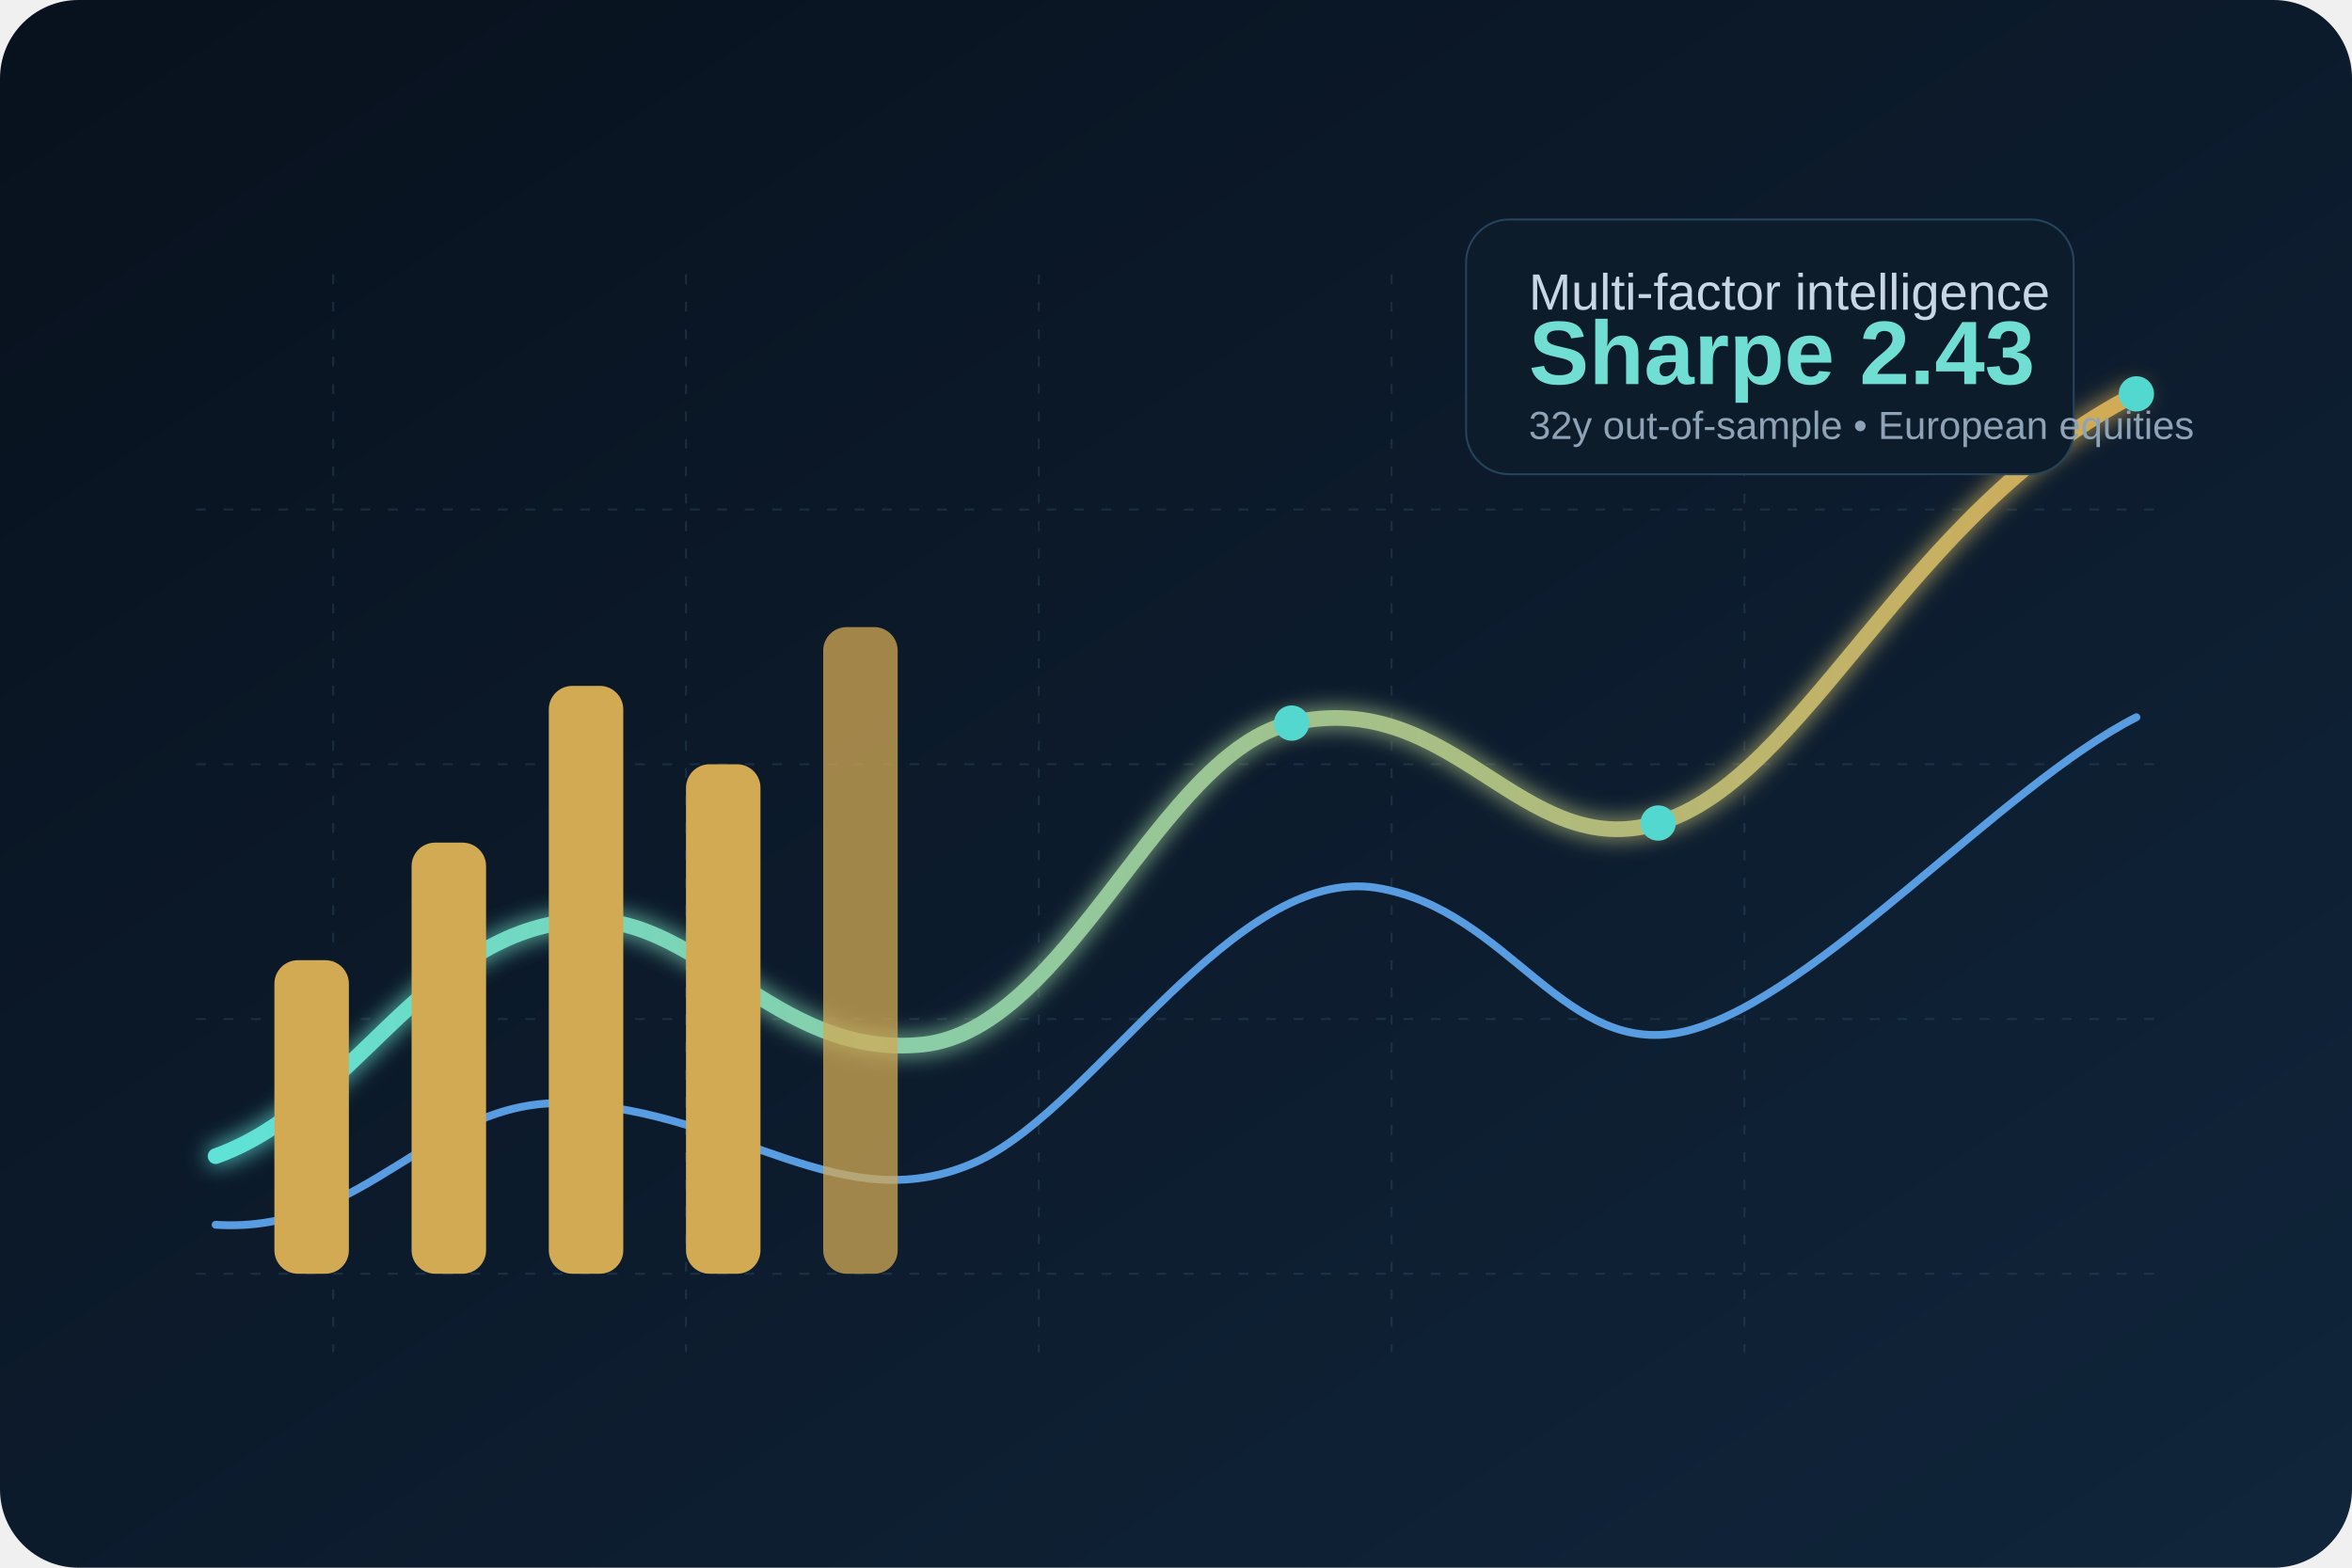
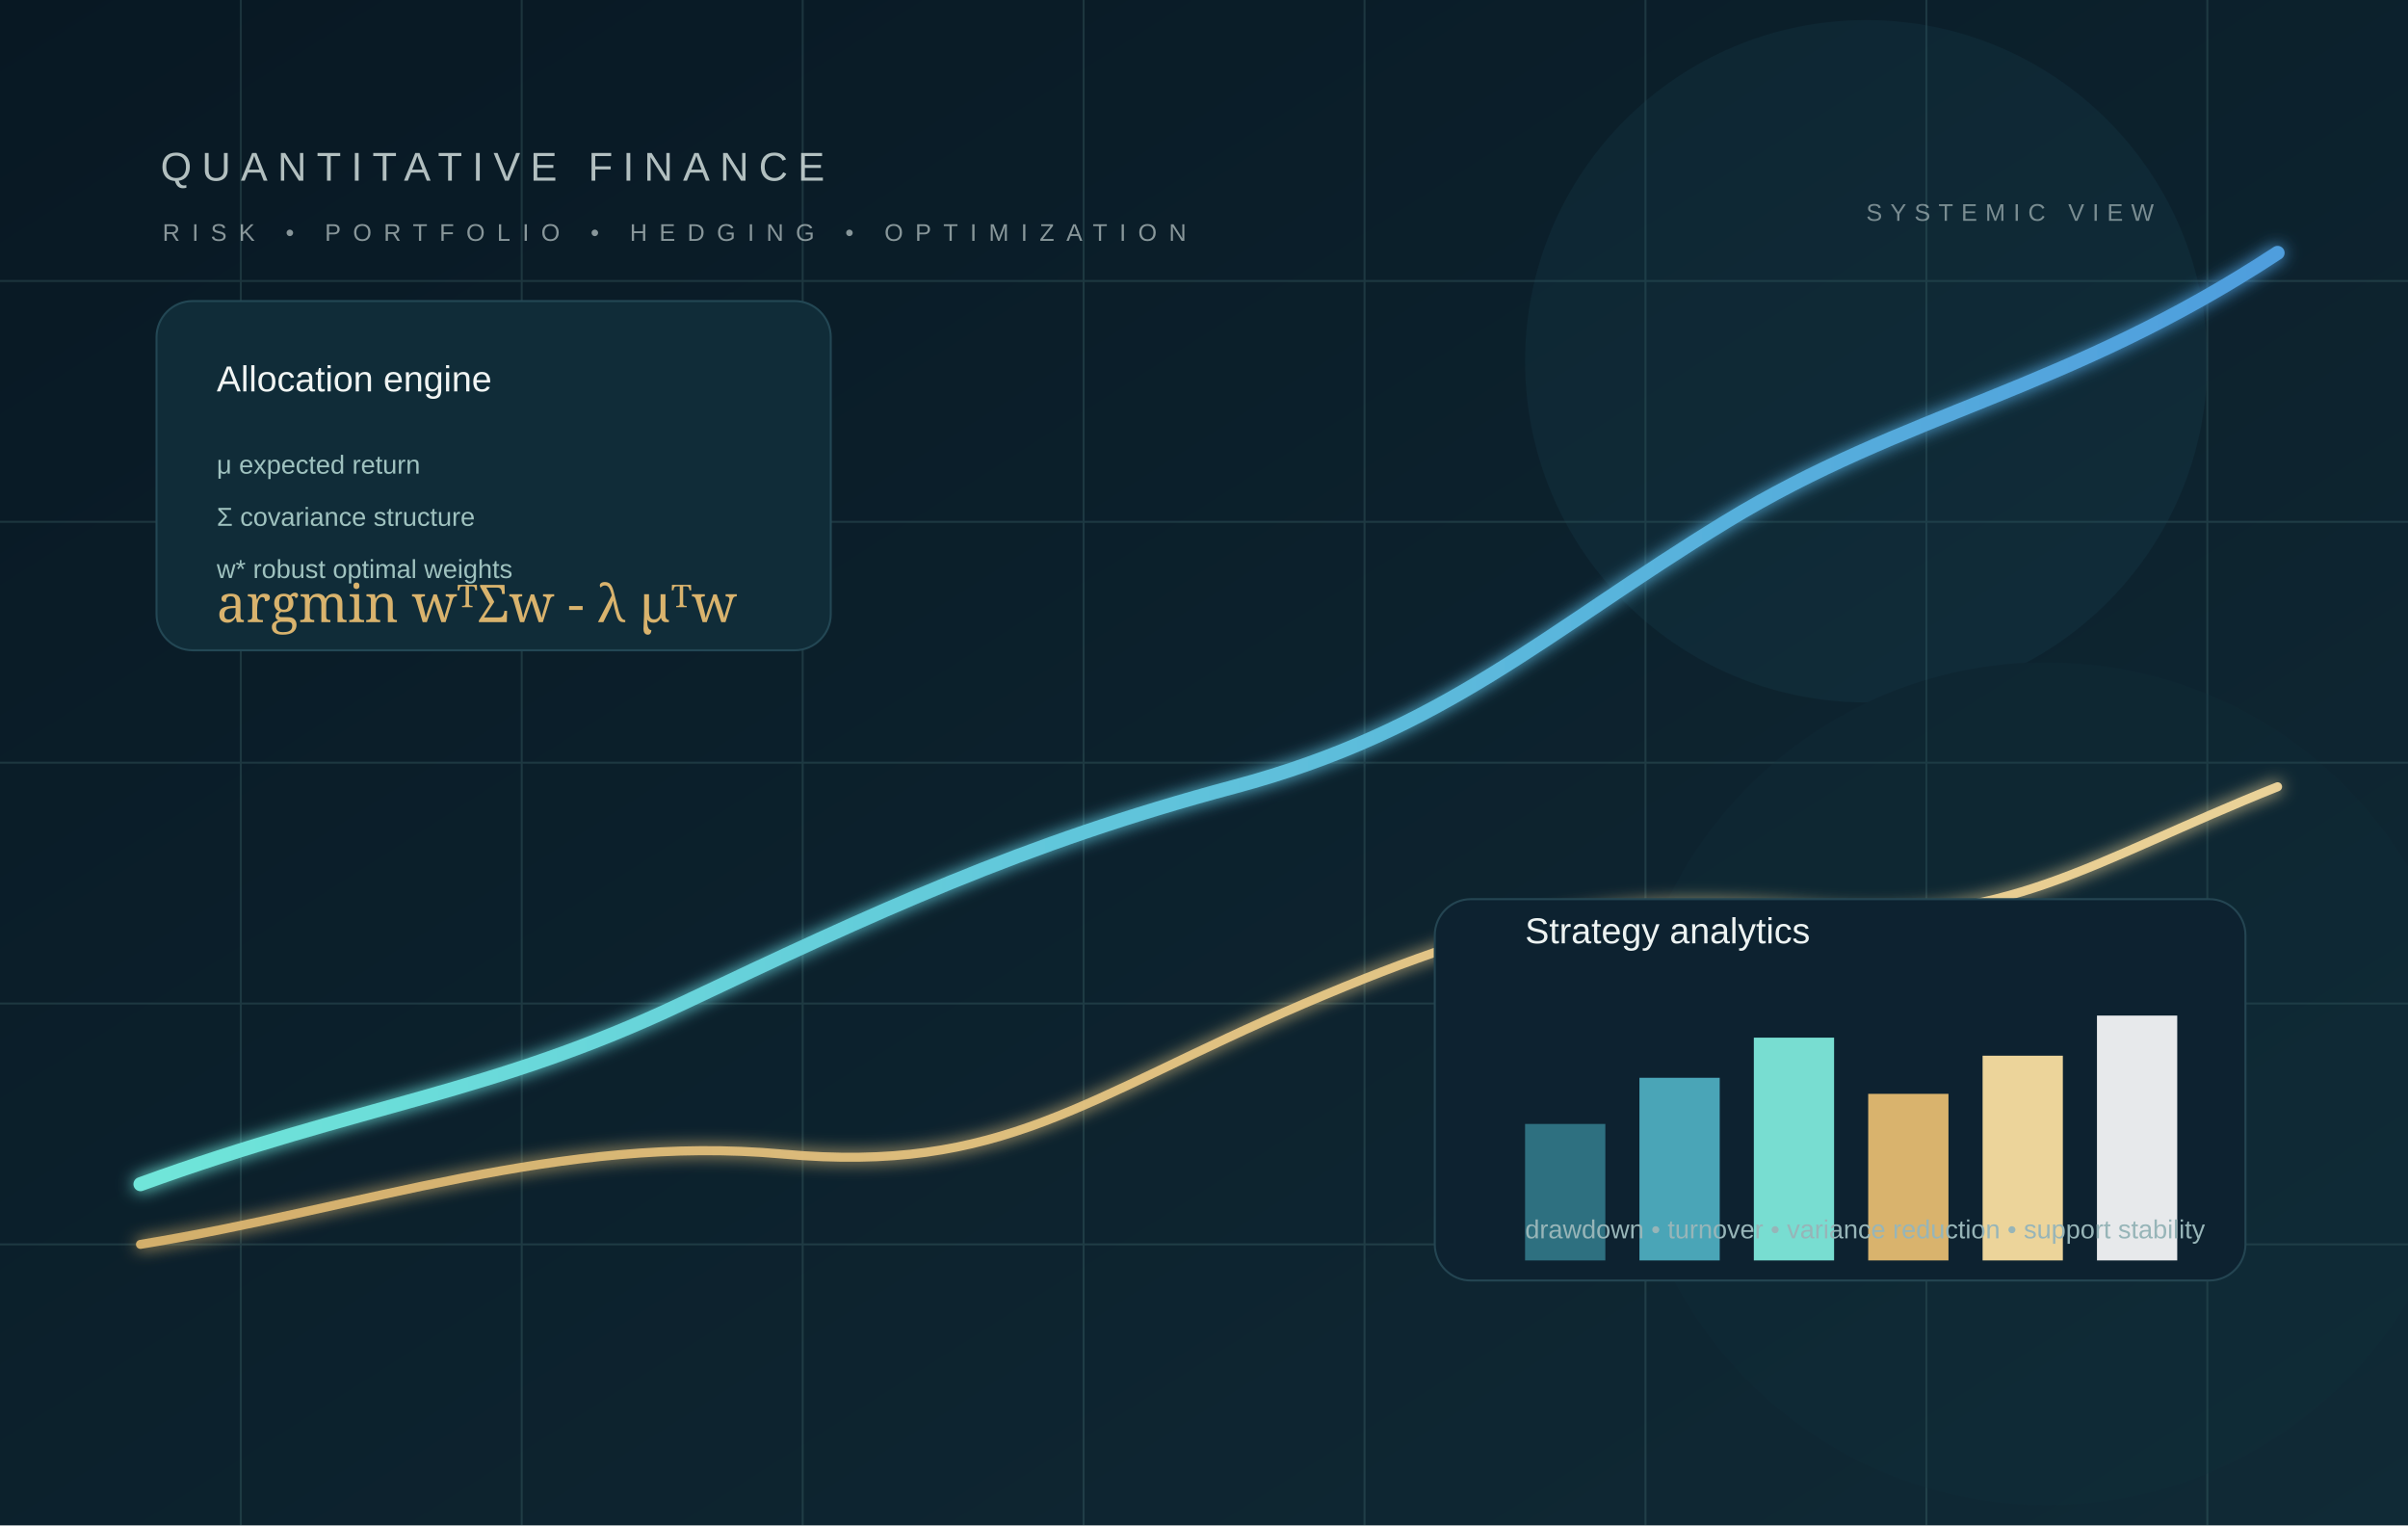
- <svg xmlns="http://www.w3.org/2000/svg" width="1200" height="800" viewBox="0 0 1200 800" fill="none">
+ <svg xmlns="http://www.w3.org/2000/svg" viewBox="0 0 1200 760" role="img" aria-labelledby="t d">
  <defs>
    <linearGradient id="bg" x1="0" y1="0" x2="1" y2="1">
-       <stop stop-color="#08111d" />
-       <stop offset="1" stop-color="#10253b" />
+       <stop offset="0%" stop-color="#081823" />
+       <stop offset="100%" stop-color="#102a36" />
    </linearGradient>
-     <linearGradient id="line1" x1="0" y1="0" x2="1" y2="0">
-       <stop stop-color="#5fe2d7" />
-       <stop offset="1" stop-color="#d3aa54" />
+     <linearGradient id="teal" x1="0" y1="0" x2="1" y2="0">
+       <stop offset="0%" stop-color="#6fe5d9" />
+       <stop offset="100%" stop-color="#4f9edd" />
+     </linearGradient>
+     <linearGradient id="gold" x1="0" y1="0" x2="1" y2="0">
+       <stop offset="0%" stop-color="#d9b36d" />
+       <stop offset="100%" stop-color="#f2d79b" />
    </linearGradient>
    <filter id="glow">
-       <feGaussianBlur stdDeviation="6" result="b" />
+       <feGaussianBlur stdDeviation="4" result="b" />
      <feMerge>
        <feMergeNode in="b" />
        <feMergeNode in="SourceGraphic" />
      </feMerge>
    </filter>
  </defs>
-   <rect width="1200" height="800" rx="40" fill="url(#bg)" />
-   <g opacity=".35">
-     <path d="M100 650H1100" stroke="#36556c" stroke-dasharray="5 9" />
-     <path d="M100 520H1100" stroke="#36556c" stroke-dasharray="5 9" />
-     <path d="M100 390H1100" stroke="#36556c" stroke-dasharray="5 9" />
-     <path d="M100 260H1100" stroke="#36556c" stroke-dasharray="5 9" />
-     <path d="M170 140V690" stroke="#36556c" stroke-dasharray="5 9" />
-     <path d="M350 140V690" stroke="#36556c" stroke-dasharray="5 9" />
-     <path d="M530 140V690" stroke="#36556c" stroke-dasharray="5 9" />
-     <path d="M710 140V690" stroke="#36556c" stroke-dasharray="5 9" />
-     <path d="M890 140V690" stroke="#36556c" stroke-dasharray="5 9" />
+   <rect width="1200" height="760" fill="url(#bg)" />
+   <g opacity="0.15" stroke="#87c6c0" stroke-width="1">
+     <path d="M0 620H1200M0 500H1200M0 380H1200M0 260H1200M0 140H1200" />
+     <path d="M120 0V760M260 0V760M400 0V760M540 0V760M680 0V760M820 0V760M960 0V760M1100 0V760" />
  </g>
-   <path d="M110 590C180 565 215 478 292 470C356 463 394 541 471 533C545 525 592 384 659 369C742 350 776 441 846 420C921 398 973 260 1090 201" stroke="url(#line1)" stroke-width="8" stroke-linecap="round" filter="url(#glow)" />
-   <path d="M110 625C187 630 220 560 290 563C377 567 430 625 500 592C560 563 630 442 702 453C771 464 798 542 861 526C927 509 1021 401 1090 366" stroke="#5ba3ea" stroke-width="4" stroke-linecap="round" opacity=".95" />
-   <g fill="#53d8cf">
-     <circle cx="292" cy="470" r="9" />
-     <circle cx="659" cy="369" r="9" />
-     <circle cx="846" cy="420" r="9" />
-     <circle cx="1090" cy="201" r="9" />
+   <g opacity="0.18">
+     <circle cx="930" cy="180" r="170" fill="#1b4b5c" />
+     <circle cx="1020" cy="540" r="210" fill="#12303d" />
  </g>
-   <g fill="#d3aa54">
-     <rect x="140" y="490" width="38" height="160" rx="12" />
-     <rect x="210" y="430" width="38" height="220" rx="12" />
-     <rect x="280" y="350" width="38" height="300" rx="12" />
-     <rect x="350" y="390" width="38" height="260" rx="12" />
-     <rect x="420" y="320" width="38" height="330" rx="12" opacity=".75" />
+   <g filter="url(#glow)">
+     <path d="M70 590 C 180 550, 245 545, 340 500 S 510 420, 615 392 S 770 315, 860 260 S 1030 195, 1135 126" fill="none" stroke="url(#teal)" stroke-width="7" stroke-linecap="round" />
+     <path d="M70 620 C 180 602, 280 565, 390 575 S 540 547, 650 500 S 810 446, 905 454 S 1040 430, 1135 392" fill="none" stroke="url(#gold)" stroke-width="4.5" stroke-linecap="round" opacity="0.95" />
  </g>
-   <rect x="748" y="112" width="310" height="130" rx="22" fill="#0d1c2b" stroke="#25445b" />
-   <text x="780" y="158" fill="#c8d6e5" font-size="26" font-family="Arial, Helvetica, sans-serif">Multi-factor intelligence</text>
-   <text x="780" y="196" fill="#71ded4" font-size="46" font-family="Arial, Helvetica, sans-serif" font-weight="700">Sharpe 2.43</text>
-   <text x="780" y="224" fill="#8ea3b5" font-size="20" font-family="Arial, Helvetica, sans-serif">32y out-of-sample • European equities</text>
+   <g opacity="0.8" fill="#dce8e6" font-family="Arial, sans-serif">
+     <text x="80" y="90" font-size="20" letter-spacing="5">QUANTITATIVE FINANCE</text>
+     <text x="81" y="120" font-size="12" letter-spacing="6" opacity="0.75">RISK • PORTFOLIO • HEDGING • OPTIMIZATION</text>
+     <text x="930" y="110" font-size="12" letter-spacing="4" opacity="0.65">SYSTEMIC VIEW</text>
+   </g>
+   <g>
+     <rect x="78" y="150" rx="18" ry="18" width="336" height="174" fill="#102c38" stroke="#234754" />
+     <text x="108" y="195" fill="#f1f5f3" font-size="18" font-family="Arial, sans-serif">Allocation engine</text>
+     <text x="108" y="236" fill="#9fc2bf" font-size="13" font-family="Arial, sans-serif">μ   expected return</text>
+     <text x="108" y="262" fill="#9fc2bf" font-size="13" font-family="Arial, sans-serif">Σ   covariance structure</text>
+     <text x="108" y="288" fill="#9fc2bf" font-size="13" font-family="Arial, sans-serif">w*  robust optimal weights</text>
+     <text x="108" y="310" fill="#d9b36d" font-size="26" font-family="Georgia, serif">argmin  wᵀΣw  -  λ μᵀw</text>
+   </g>
+   <g>
+     <rect x="715" y="448" rx="18" ry="18" width="404" height="190" fill="#0d2230" stroke="#244552" />
+     <g transform="translate(760 495)">
+       <rect x="0" y="65" width="40" height="68" fill="#2e7080" />
+       <rect x="57" y="42" width="40" height="91" fill="#4aa5b7" />
+       <rect x="114" y="22" width="40" height="111" fill="#78ddd1" />
+       <rect x="171" y="50" width="40" height="83" fill="#d9b36d" />
+       <rect x="228" y="31" width="40" height="102" fill="#ecd49a" />
+       <rect x="285" y="11" width="40" height="122" fill="#ffffff" opacity="0.9" />
+     </g>
+     <text x="760" y="470" fill="#edf3f2" font-size="18" font-family="Arial, sans-serif">Strategy analytics</text>
+     <text x="760" y="617" fill="#97b5b8" font-size="13" font-family="Arial, sans-serif">drawdown • turnover • variance reduction • support stability</text>
+   </g>
</svg>
